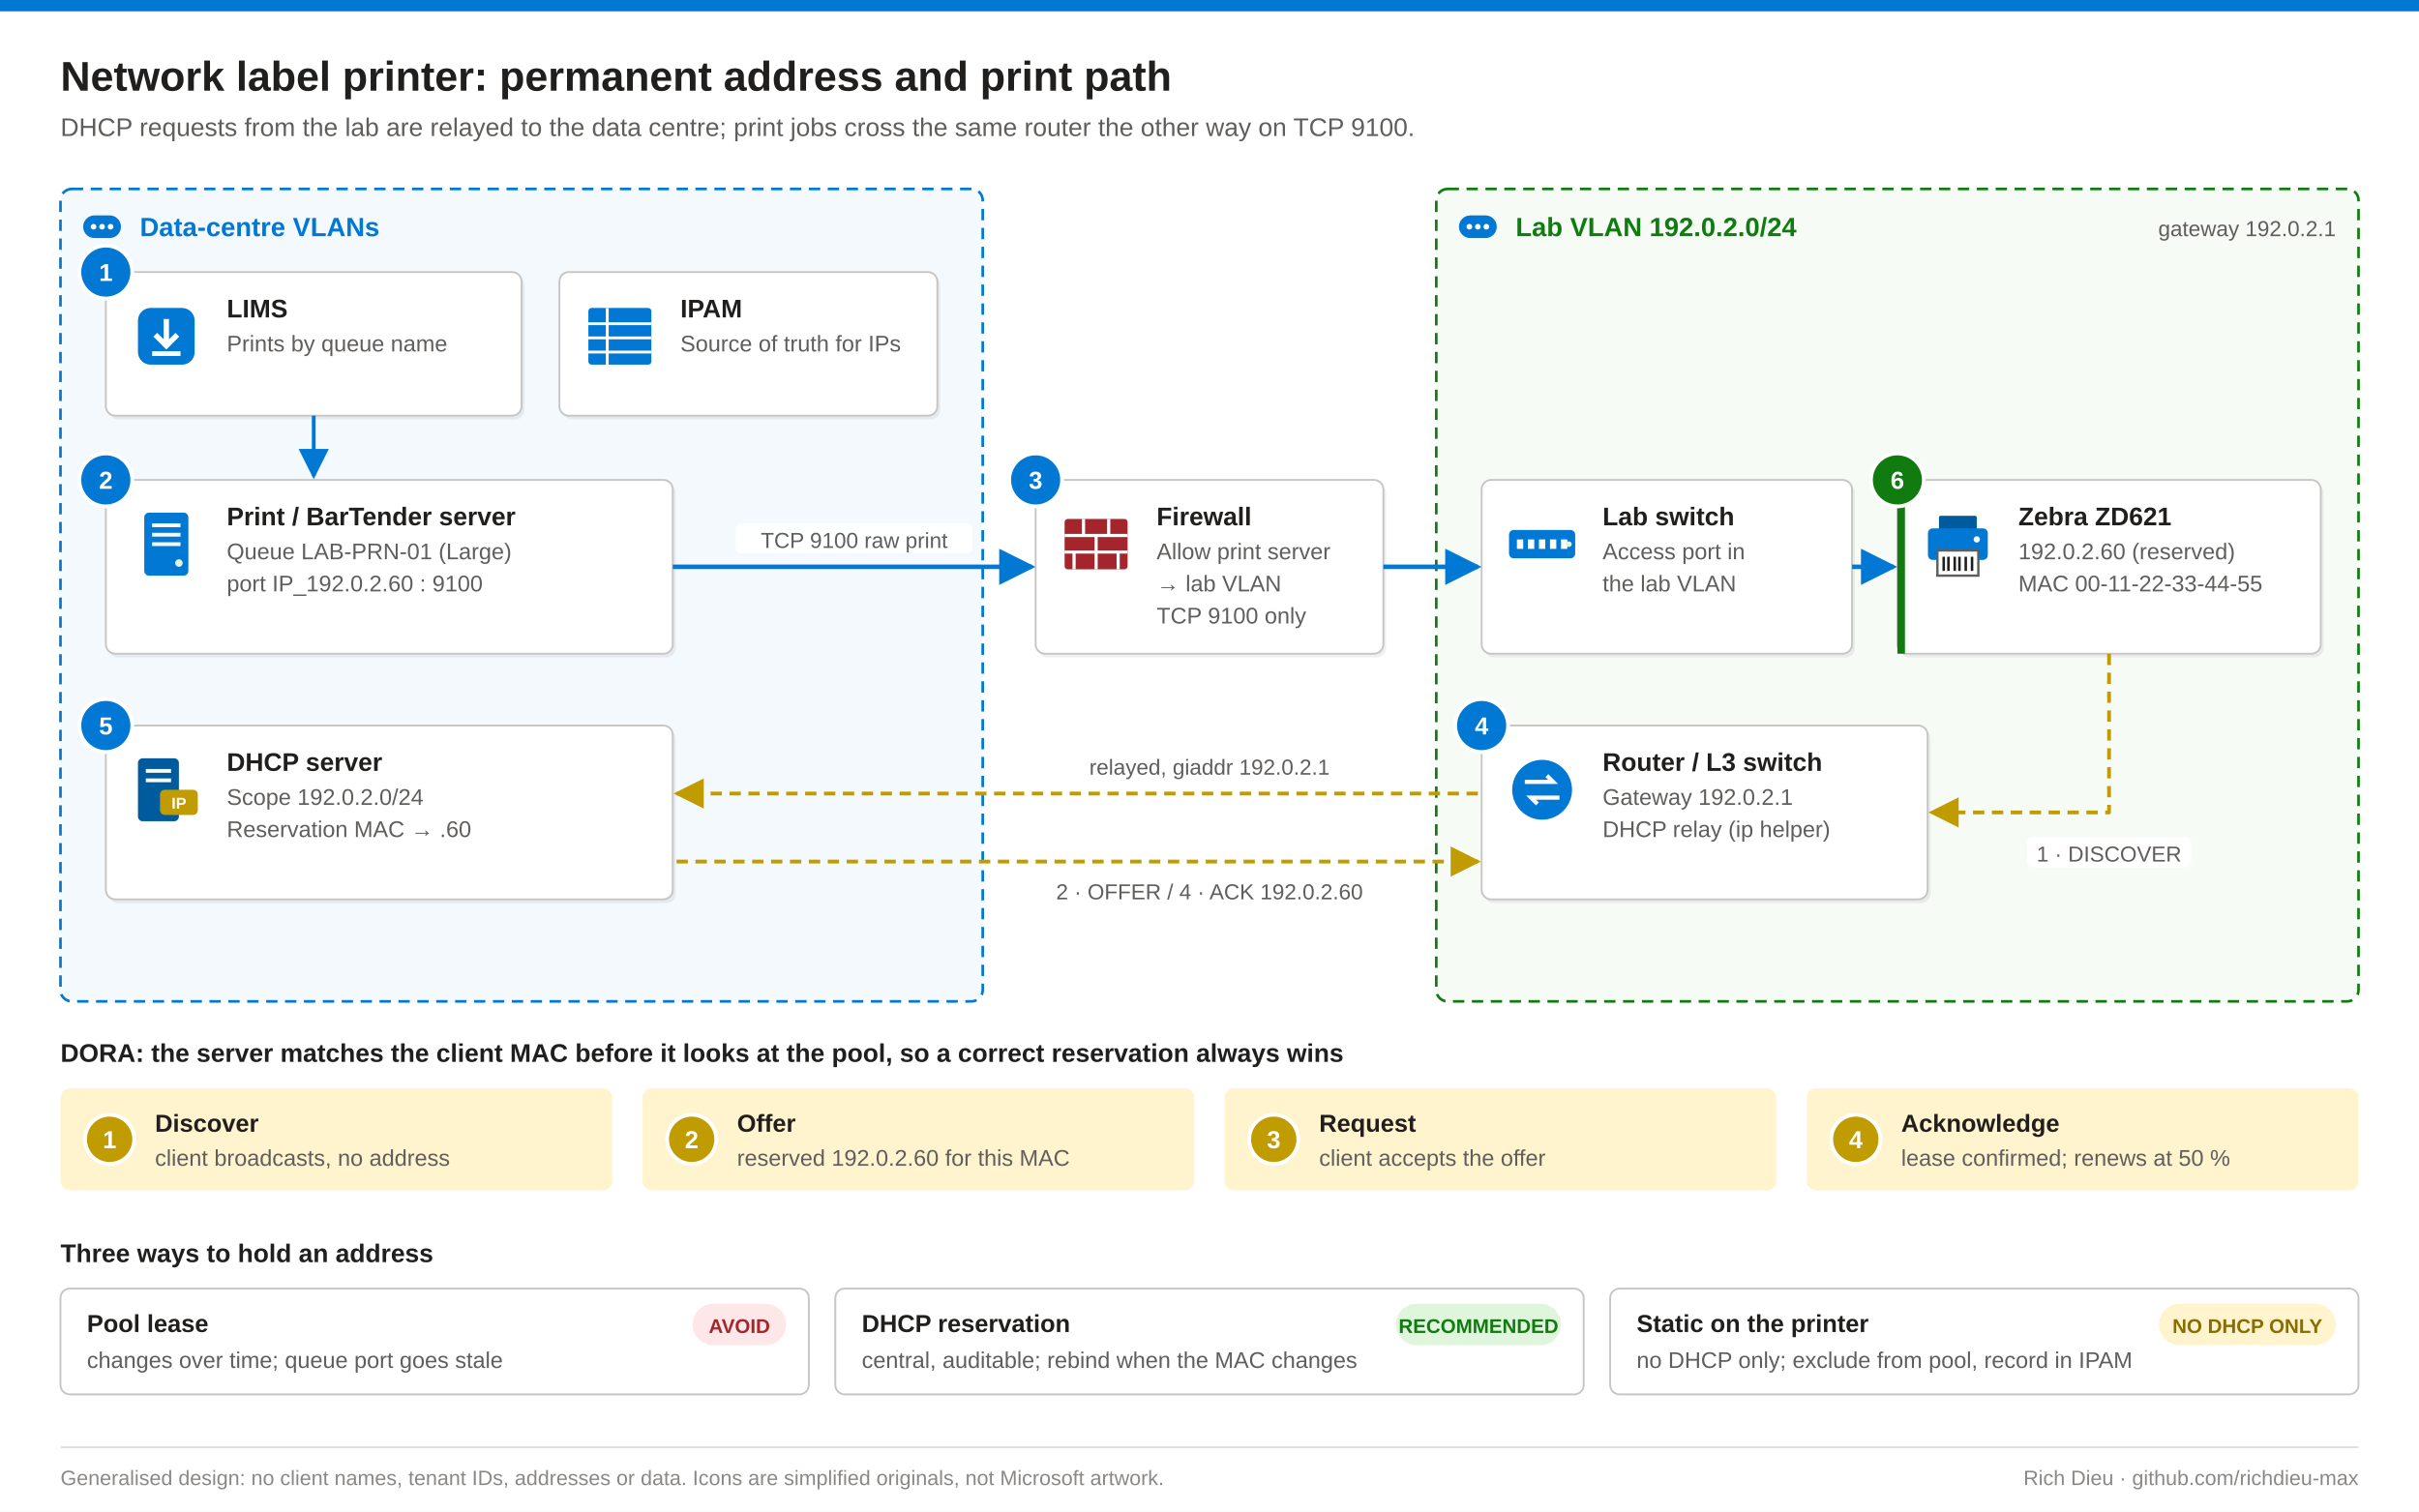
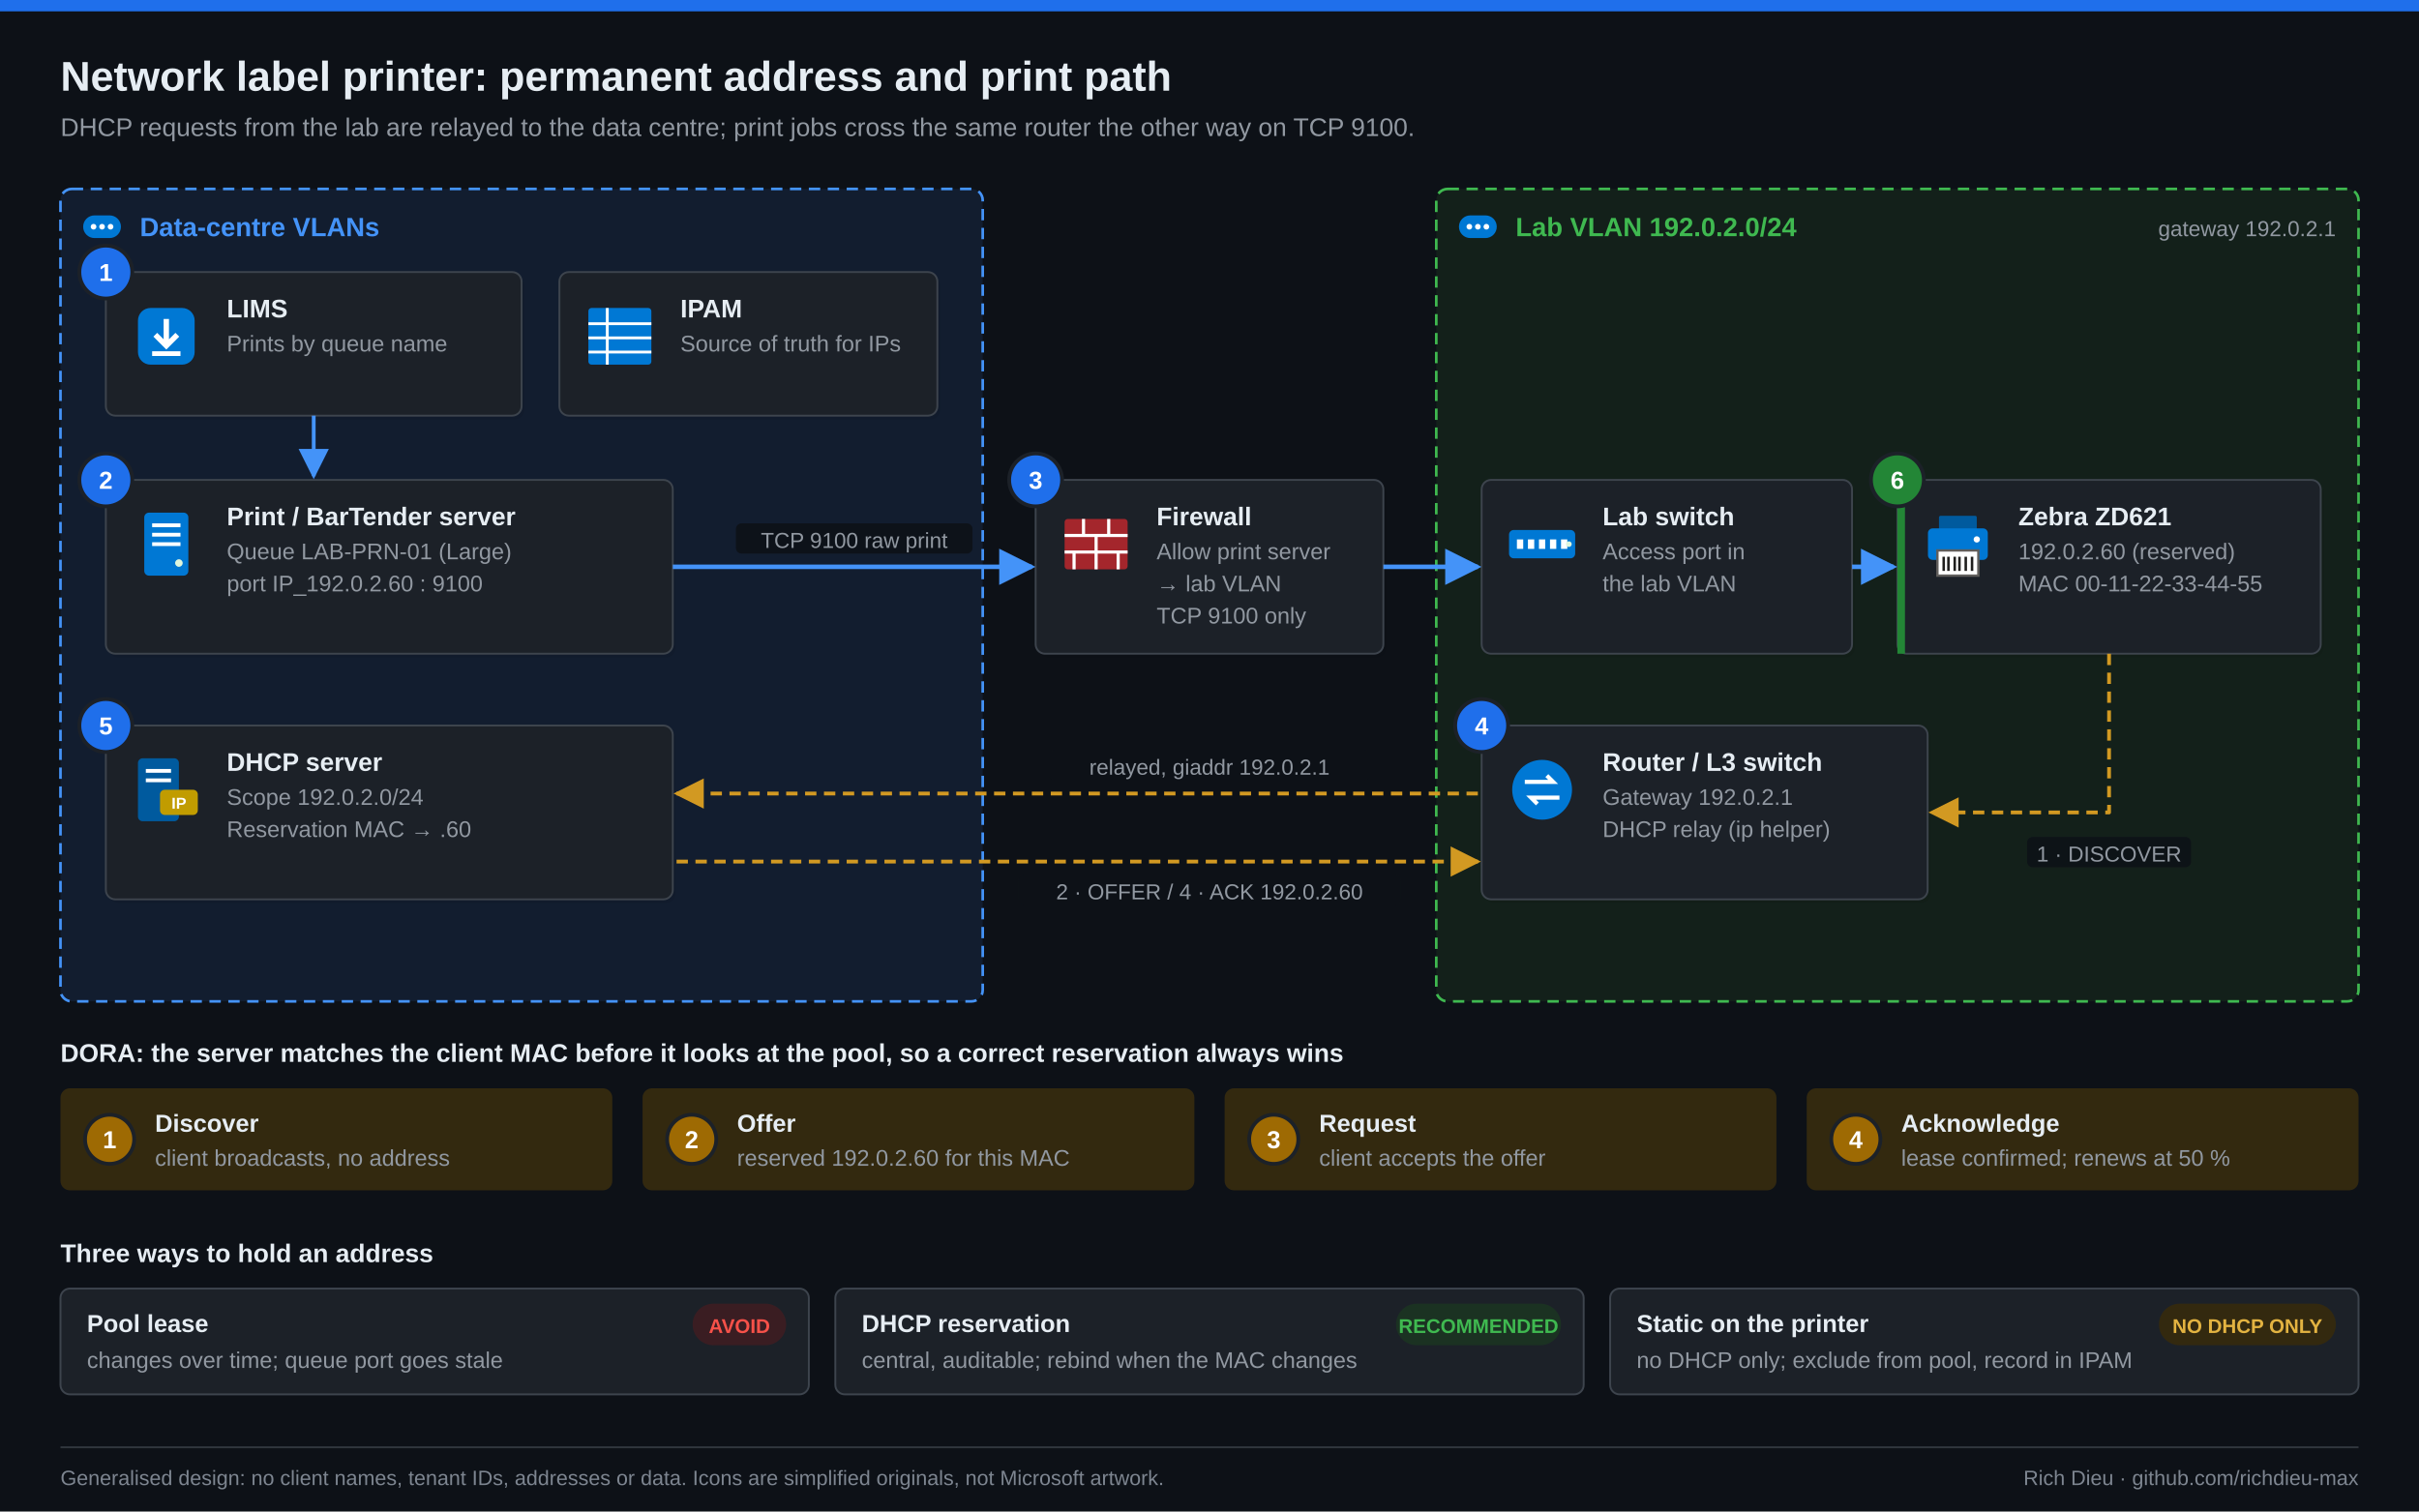
<svg xmlns="http://www.w3.org/2000/svg" viewBox="0 0 1280 800" width="1280" height="800" role="img" aria-label="Network label printer: permanent address and print path">
  <defs>
    <marker id="m0078D4" viewBox="0 0 10 10" refX="9" refY="5" markerWidth="8" markerHeight="8" orient="auto">
-       <path d="M0,0 L10,5 L0,10 z" fill="#0078D4" />
+       <path d="M0,0 L10,5 L0,10 z" fill="#4493F8" />
    </marker>
    <marker id="m0078D4s" viewBox="0 0 10 10" refX="1" refY="5" markerWidth="8" markerHeight="8" orient="auto">
-       <path d="M10,0 L0,5 L10,10 z" fill="#0078D4" />
+       <path d="M10,0 L0,5 L10,10 z" fill="#4493F8" />
    </marker>
    <marker id="mC19C00" viewBox="0 0 10 10" refX="9" refY="5" markerWidth="8" markerHeight="8" orient="auto">
-       <path d="M0,0 L10,5 L0,10 z" fill="#C19C00" />
+       <path d="M0,0 L10,5 L0,10 z" fill="#D29922" />
    </marker>
    <marker id="mC19C00s" viewBox="0 0 10 10" refX="1" refY="5" markerWidth="8" markerHeight="8" orient="auto">
-       <path d="M10,0 L0,5 L10,10 z" fill="#C19C00" />
+       <path d="M10,0 L0,5 L10,10 z" fill="#D29922" />
    </marker>
  </defs>
-   <rect width="1280" height="800" fill="#fff" />
-   <rect x="0" y="0" width="1280" height="6" fill="#0078D4" />
-   <text x="32" y="48" font-family="'Segoe UI', 'Segoe UI Web', -apple-system, BlinkMacSystemFont, 'Helvetica Neue', Arial, sans-serif" font-size="22" font-weight="600" fill="#201F1E">Network label printer: permanent address and print path</text>
-   <text x="32" y="72" font-family="'Segoe UI', 'Segoe UI Web', -apple-system, BlinkMacSystemFont, 'Helvetica Neue', Arial, sans-serif" font-size="13.5" fill="#605E5C">DHCP requests from the lab are relayed to the data centre; print jobs cross the same router the other way on TCP 9100.</text>
-   <rect x="32" y="100" width="488" height="430" rx="6" fill="#F3F9FD" stroke="#0078D4" stroke-width="1.4" stroke-dasharray="6 4" />
+   <rect width="1280" height="800" fill="#0D1117" />
+   <rect x="0" y="0" width="1280" height="6" fill="#1F6FEB" />
+   <text x="32" y="48" font-family="'Segoe UI', 'Segoe UI Web', -apple-system, BlinkMacSystemFont, 'Helvetica Neue', Arial, sans-serif" font-size="22" font-weight="600" fill="#E6EDF3">Network label printer: permanent address and print path</text>
+   <text x="32" y="72" font-family="'Segoe UI', 'Segoe UI Web', -apple-system, BlinkMacSystemFont, 'Helvetica Neue', Arial, sans-serif" font-size="13.5" fill="#9198A1">DHCP requests from the lab are relayed to the data centre; print jobs cross the same router the other way on TCP 9100.</text>
+   <rect x="32" y="100" width="488" height="430" rx="6" fill="#121D2F" stroke="#4493F8" stroke-width="1.4" stroke-dasharray="6 4" />
  <g transform="translate(42,108) scale(0.5)">
    <rect x="4" y="12" width="40" height="24" rx="12" fill="#0078D4" />
    <circle cx="15" cy="24" r="3" fill="#fff" />
    <circle cx="24" cy="24" r="3" fill="#fff" />
    <circle cx="33" cy="24" r="3" fill="#fff" />
  </g>
-   <text x="74" y="125" font-family="'Segoe UI', 'Segoe UI Web', -apple-system, BlinkMacSystemFont, 'Helvetica Neue', Arial, sans-serif" font-size="14" font-weight="600" fill="#0078D4" text-anchor="start">Data-centre VLANs</text>
-   <rect x="760" y="100" width="488" height="430" rx="6" fill="#F6FBF6" stroke="#107C10" stroke-width="1.4" stroke-dasharray="6 4" />
+   <text x="74" y="125" font-family="'Segoe UI', 'Segoe UI Web', -apple-system, BlinkMacSystemFont, 'Helvetica Neue', Arial, sans-serif" font-size="14" font-weight="600" fill="#4493F8" text-anchor="start">Data-centre VLANs</text>
+   <rect x="760" y="100" width="488" height="430" rx="6" fill="#13201A" stroke="#3FB950" stroke-width="1.4" stroke-dasharray="6 4" />
  <g transform="translate(770,108) scale(0.5)">
    <rect x="4" y="12" width="40" height="24" rx="12" fill="#0078D4" />
    <circle cx="15" cy="24" r="3" fill="#fff" />
    <circle cx="24" cy="24" r="3" fill="#fff" />
    <circle cx="33" cy="24" r="3" fill="#fff" />
  </g>
-   <text x="802" y="125" font-family="'Segoe UI', 'Segoe UI Web', -apple-system, BlinkMacSystemFont, 'Helvetica Neue', Arial, sans-serif" font-size="14" font-weight="600" fill="#107C10" text-anchor="start">Lab VLAN 192.0.2.0/24</text>
-   <text x="1236" y="125" font-family="'Segoe UI', 'Segoe UI Web', -apple-system, BlinkMacSystemFont, 'Helvetica Neue', Arial, sans-serif" font-size="11.5" font-weight="400" fill="#605E5C" text-anchor="end">gateway 192.0.2.1</text>
+   <text x="802" y="125" font-family="'Segoe UI', 'Segoe UI Web', -apple-system, BlinkMacSystemFont, 'Helvetica Neue', Arial, sans-serif" font-size="14" font-weight="600" fill="#3FB950" text-anchor="start">Lab VLAN 192.0.2.0/24</text>
+   <text x="1236" y="125" font-family="'Segoe UI', 'Segoe UI Web', -apple-system, BlinkMacSystemFont, 'Helvetica Neue', Arial, sans-serif" font-size="11.5" font-weight="400" fill="#9198A1" text-anchor="end">gateway 192.0.2.1</text>
  <rect x="57.5" y="146" width="220" height="76" rx="5" fill="#000" opacity="0.06" />
-   <rect x="56" y="144" width="220" height="76" rx="5" fill="#fff" stroke="#C8C6C4" stroke-width="1" />
+   <rect x="56" y="144" width="220" height="76" rx="5" fill="#1C2128" stroke="#3D444D" stroke-width="1" />
  <rect x="297.5" y="146" width="200" height="76" rx="5" fill="#000" opacity="0.06" />
-   <rect x="296" y="144" width="200" height="76" rx="5" fill="#fff" stroke="#C8C6C4" stroke-width="1" />
+   <rect x="296" y="144" width="200" height="76" rx="5" fill="#1C2128" stroke="#3D444D" stroke-width="1" />
  <rect x="57.5" y="256" width="300" height="92" rx="5" fill="#000" opacity="0.06" />
-   <rect x="56" y="254" width="300" height="92" rx="5" fill="#fff" stroke="#C8C6C4" stroke-width="1" />
+   <rect x="56" y="254" width="300" height="92" rx="5" fill="#1C2128" stroke="#3D444D" stroke-width="1" />
  <rect x="57.5" y="386" width="300" height="92" rx="5" fill="#000" opacity="0.06" />
-   <rect x="56" y="384" width="300" height="92" rx="5" fill="#fff" stroke="#C8C6C4" stroke-width="1" />
+   <rect x="56" y="384" width="300" height="92" rx="5" fill="#1C2128" stroke="#3D444D" stroke-width="1" />
  <rect x="549.5" y="256" width="184" height="92" rx="5" fill="#000" opacity="0.06" />
-   <rect x="548" y="254" width="184" height="92" rx="5" fill="#fff" stroke="#C8C6C4" stroke-width="1" />
+   <rect x="548" y="254" width="184" height="92" rx="5" fill="#1C2128" stroke="#3D444D" stroke-width="1" />
  <rect x="785.5" y="386" width="236" height="92" rx="5" fill="#000" opacity="0.06" />
-   <rect x="784" y="384" width="236" height="92" rx="5" fill="#fff" stroke="#C8C6C4" stroke-width="1" />
+   <rect x="784" y="384" width="236" height="92" rx="5" fill="#1C2128" stroke="#3D444D" stroke-width="1" />
  <rect x="785.5" y="256" width="196" height="92" rx="5" fill="#000" opacity="0.06" />
-   <rect x="784" y="254" width="196" height="92" rx="5" fill="#fff" stroke="#C8C6C4" stroke-width="1" />
+   <rect x="784" y="254" width="196" height="92" rx="5" fill="#1C2128" stroke="#3D444D" stroke-width="1" />
  <rect x="1005.5" y="256" width="224" height="92" rx="5" fill="#000" opacity="0.06" />
-   <rect x="1004" y="254" width="224" height="92" rx="5" fill="#fff" stroke="#C8C6C4" stroke-width="1" />
-   <rect x="1004" y="254" width="4" height="92" rx="0" fill="#107C10" />
-   <path d="M166,220 L166,252" fill="none" stroke="#0078D4" stroke-width="2" marker-end="url(#m0078D4)" stroke-linejoin="round" />
-   <path d="M356,300 L546,300" fill="none" stroke="#0078D4" stroke-width="2.4" marker-end="url(#m0078D4)" stroke-linejoin="round" />
-   <path d="M732,300 L782,300" fill="none" stroke="#0078D4" stroke-width="2.4" marker-end="url(#m0078D4)" stroke-linejoin="round" />
-   <path d="M980,300 L1002,300" fill="none" stroke="#0078D4" stroke-width="2.4" marker-end="url(#m0078D4)" stroke-linejoin="round" />
-   <path d="M1116,346 L1116,430 L1022,430" fill="none" stroke="#C19C00" stroke-width="2" stroke-dasharray="6 4" marker-end="url(#mC19C00)" stroke-linejoin="round" />
-   <path d="M782,420 L358,420" fill="none" stroke="#C19C00" stroke-width="2" stroke-dasharray="6 4" marker-end="url(#mC19C00)" stroke-linejoin="round" />
-   <path d="M358,456 L782,456" fill="none" stroke="#C19C00" stroke-width="2" stroke-dasharray="6 4" marker-end="url(#mC19C00)" stroke-linejoin="round" />
-   <rect x="32" y="576" width="292" height="54" rx="5" fill="#FFF4CE" />
-   <rect x="340" y="576" width="292" height="54" rx="5" fill="#FFF4CE" />
-   <rect x="648" y="576" width="292" height="54" rx="5" fill="#FFF4CE" />
-   <rect x="956" y="576" width="292" height="54" rx="5" fill="#FFF4CE" />
-   <rect x="32" y="682" width="396" height="56" rx="5" fill="#fff" stroke="#C8C6C4" stroke-width="1" />
-   <rect x="442" y="682" width="396" height="56" rx="5" fill="#fff" stroke="#C8C6C4" stroke-width="1" />
-   <rect x="852" y="682" width="396" height="56" rx="5" fill="#fff" stroke="#C8C6C4" stroke-width="1" />
+   <rect x="1004" y="254" width="224" height="92" rx="5" fill="#1C2128" stroke="#3D444D" stroke-width="1" />
+   <rect x="1004" y="254" width="4" height="92" rx="0" fill="#238636" />
+   <path d="M166,220 L166,252" fill="none" stroke="#4493F8" stroke-width="2" marker-end="url(#m0078D4)" stroke-linejoin="round" />
+   <path d="M356,300 L546,300" fill="none" stroke="#4493F8" stroke-width="2.4" marker-end="url(#m0078D4)" stroke-linejoin="round" />
+   <path d="M732,300 L782,300" fill="none" stroke="#4493F8" stroke-width="2.4" marker-end="url(#m0078D4)" stroke-linejoin="round" />
+   <path d="M980,300 L1002,300" fill="none" stroke="#4493F8" stroke-width="2.4" marker-end="url(#m0078D4)" stroke-linejoin="round" />
+   <path d="M1116,346 L1116,430 L1022,430" fill="none" stroke="#D29922" stroke-width="2" stroke-dasharray="6 4" marker-end="url(#mC19C00)" stroke-linejoin="round" />
+   <path d="M782,420 L358,420" fill="none" stroke="#D29922" stroke-width="2" stroke-dasharray="6 4" marker-end="url(#mC19C00)" stroke-linejoin="round" />
+   <path d="M358,456 L782,456" fill="none" stroke="#D29922" stroke-width="2" stroke-dasharray="6 4" marker-end="url(#mC19C00)" stroke-linejoin="round" />
+   <rect x="32" y="576" width="292" height="54" rx="5" fill="#33290F" />
+   <rect x="340" y="576" width="292" height="54" rx="5" fill="#33290F" />
+   <rect x="648" y="576" width="292" height="54" rx="5" fill="#33290F" />
+   <rect x="956" y="576" width="292" height="54" rx="5" fill="#33290F" />
+   <rect x="32" y="682" width="396" height="56" rx="5" fill="#1C2128" stroke="#3D444D" stroke-width="1" />
+   <rect x="442" y="682" width="396" height="56" rx="5" fill="#1C2128" stroke="#3D444D" stroke-width="1" />
+   <rect x="852" y="682" width="396" height="56" rx="5" fill="#1C2128" stroke="#3D444D" stroke-width="1" />
  <g transform="translate(68,158) scale(0.8333)">
    <rect x="6" y="6" width="36" height="36" rx="8" fill="#0078D4" />
    <path d="M24 13 v16 M17 23 l7 7 7-7" stroke="#fff" stroke-width="3.4" fill="none" />
    <path d="M15 35 h18" stroke="#fff" stroke-width="3" />
  </g>
-   <text x="120" y="168" font-family="'Segoe UI', 'Segoe UI Web', -apple-system, BlinkMacSystemFont, 'Helvetica Neue', Arial, sans-serif" font-size="13.5" font-weight="600" fill="#201F1E" text-anchor="start">LIMS</text>
-   <text x="120" y="186" font-family="'Segoe UI', 'Segoe UI Web', -apple-system, BlinkMacSystemFont, 'Helvetica Neue', Arial, sans-serif" font-size="12" font-weight="400" fill="#605E5C" text-anchor="start">Prints by queue name</text>
-   <circle cx="56" cy="144" r="15" fill="#fff" />
-   <circle cx="56" cy="144" r="13" fill="#0078D4" />
+   <text x="120" y="168" font-family="'Segoe UI', 'Segoe UI Web', -apple-system, BlinkMacSystemFont, 'Helvetica Neue', Arial, sans-serif" font-size="13.5" font-weight="600" fill="#E6EDF3" text-anchor="start">LIMS</text>
+   <text x="120" y="186" font-family="'Segoe UI', 'Segoe UI Web', -apple-system, BlinkMacSystemFont, 'Helvetica Neue', Arial, sans-serif" font-size="12" font-weight="400" fill="#9198A1" text-anchor="start">Prints by queue name</text>
+   <circle cx="56" cy="144" r="15" fill="#1C2128" />
+   <circle cx="56" cy="144" r="13" fill="#1F6FEB" />
  <text x="56" y="148.7" font-family="'Segoe UI', 'Segoe UI Web', -apple-system, BlinkMacSystemFont, 'Helvetica Neue', Arial, sans-serif" font-size="13" font-weight="700" fill="#fff" text-anchor="middle">1</text>
  <g transform="translate(308,158) scale(0.8333)">
    <rect x="4" y="6" width="40" height="36" rx="2" fill="#0078D4" />
    <path d="M4 16 h40 M4 25 h40 M4 34 h40 M16 6 v36" stroke="#fff" stroke-width="1.8" />
  </g>
-   <text x="360" y="168" font-family="'Segoe UI', 'Segoe UI Web', -apple-system, BlinkMacSystemFont, 'Helvetica Neue', Arial, sans-serif" font-size="13.5" font-weight="600" fill="#201F1E" text-anchor="start">IPAM</text>
-   <text x="360" y="186" font-family="'Segoe UI', 'Segoe UI Web', -apple-system, BlinkMacSystemFont, 'Helvetica Neue', Arial, sans-serif" font-size="12" font-weight="400" fill="#605E5C" text-anchor="start">Source of truth for IPs</text>
+   <text x="360" y="168" font-family="'Segoe UI', 'Segoe UI Web', -apple-system, BlinkMacSystemFont, 'Helvetica Neue', Arial, sans-serif" font-size="13.5" font-weight="600" fill="#E6EDF3" text-anchor="start">IPAM</text>
+   <text x="360" y="186" font-family="'Segoe UI', 'Segoe UI Web', -apple-system, BlinkMacSystemFont, 'Helvetica Neue', Arial, sans-serif" font-size="12" font-weight="400" fill="#9198A1" text-anchor="start">Source of truth for IPs</text>
  <g transform="translate(68,268) scale(0.8333)">
    <rect x="10" y="4" width="28" height="40" rx="3" fill="#0078D4" />
    <path d="M15 12 h18 M15 18 h18 M15 24 h18" stroke="#fff" stroke-width="2.4" />
    <circle cx="32" cy="36" r="2.4" fill="#DFF6DD" />
  </g>
-   <text x="120" y="278" font-family="'Segoe UI', 'Segoe UI Web', -apple-system, BlinkMacSystemFont, 'Helvetica Neue', Arial, sans-serif" font-size="13.5" font-weight="600" fill="#201F1E" text-anchor="start">Print / BarTender server</text>
-   <text x="120" y="296" font-family="'Segoe UI', 'Segoe UI Web', -apple-system, BlinkMacSystemFont, 'Helvetica Neue', Arial, sans-serif" font-size="12" font-weight="400" fill="#605E5C" text-anchor="start">Queue LAB-PRN-01 (Large)</text>
-   <text x="120" y="313" font-family="'Segoe UI', 'Segoe UI Web', -apple-system, BlinkMacSystemFont, 'Helvetica Neue', Arial, sans-serif" font-size="12" font-weight="400" fill="#605E5C" text-anchor="start">port IP_192.0.2.60 : 9100</text>
-   <circle cx="56" cy="254" r="15" fill="#fff" />
-   <circle cx="56" cy="254" r="13" fill="#0078D4" />
+   <text x="120" y="278" font-family="'Segoe UI', 'Segoe UI Web', -apple-system, BlinkMacSystemFont, 'Helvetica Neue', Arial, sans-serif" font-size="13.5" font-weight="600" fill="#E6EDF3" text-anchor="start">Print / BarTender server</text>
+   <text x="120" y="296" font-family="'Segoe UI', 'Segoe UI Web', -apple-system, BlinkMacSystemFont, 'Helvetica Neue', Arial, sans-serif" font-size="12" font-weight="400" fill="#9198A1" text-anchor="start">Queue LAB-PRN-01 (Large)</text>
+   <text x="120" y="313" font-family="'Segoe UI', 'Segoe UI Web', -apple-system, BlinkMacSystemFont, 'Helvetica Neue', Arial, sans-serif" font-size="12" font-weight="400" fill="#9198A1" text-anchor="start">port IP_192.0.2.60 : 9100</text>
+   <circle cx="56" cy="254" r="15" fill="#1C2128" />
+   <circle cx="56" cy="254" r="13" fill="#1F6FEB" />
  <text x="56" y="258.7" font-family="'Segoe UI', 'Segoe UI Web', -apple-system, BlinkMacSystemFont, 'Helvetica Neue', Arial, sans-serif" font-size="13" font-weight="700" fill="#fff" text-anchor="middle">2</text>
  <g transform="translate(68,398) scale(0.8333)">
    <rect x="6" y="4" width="26" height="40" rx="3" fill="#005A9E" />
    <path d="M11 12 h16 M11 18 h16" stroke="#fff" stroke-width="2.4" />
    <rect x="20" y="24" width="24" height="16" rx="3" fill="#C19C00" />
    <text x="32" y="36" font-family="Arial" font-weight="700" font-size="10" fill="#fff" text-anchor="middle">IP</text>
  </g>
-   <text x="120" y="408" font-family="'Segoe UI', 'Segoe UI Web', -apple-system, BlinkMacSystemFont, 'Helvetica Neue', Arial, sans-serif" font-size="13.5" font-weight="600" fill="#201F1E" text-anchor="start">DHCP server</text>
-   <text x="120" y="426" font-family="'Segoe UI', 'Segoe UI Web', -apple-system, BlinkMacSystemFont, 'Helvetica Neue', Arial, sans-serif" font-size="12" font-weight="400" fill="#605E5C" text-anchor="start">Scope 192.0.2.0/24</text>
-   <text x="120" y="443" font-family="'Segoe UI', 'Segoe UI Web', -apple-system, BlinkMacSystemFont, 'Helvetica Neue', Arial, sans-serif" font-size="12" font-weight="400" fill="#605E5C" text-anchor="start">Reservation MAC → .60</text>
-   <circle cx="56" cy="384" r="15" fill="#fff" />
-   <circle cx="56" cy="384" r="13" fill="#0078D4" />
+   <text x="120" y="408" font-family="'Segoe UI', 'Segoe UI Web', -apple-system, BlinkMacSystemFont, 'Helvetica Neue', Arial, sans-serif" font-size="13.5" font-weight="600" fill="#E6EDF3" text-anchor="start">DHCP server</text>
+   <text x="120" y="426" font-family="'Segoe UI', 'Segoe UI Web', -apple-system, BlinkMacSystemFont, 'Helvetica Neue', Arial, sans-serif" font-size="12" font-weight="400" fill="#9198A1" text-anchor="start">Scope 192.0.2.0/24</text>
+   <text x="120" y="443" font-family="'Segoe UI', 'Segoe UI Web', -apple-system, BlinkMacSystemFont, 'Helvetica Neue', Arial, sans-serif" font-size="12" font-weight="400" fill="#9198A1" text-anchor="start">Reservation MAC → .60</text>
+   <circle cx="56" cy="384" r="15" fill="#1C2128" />
+   <circle cx="56" cy="384" r="13" fill="#1F6FEB" />
  <text x="56" y="388.7" font-family="'Segoe UI', 'Segoe UI Web', -apple-system, BlinkMacSystemFont, 'Helvetica Neue', Arial, sans-serif" font-size="13" font-weight="700" fill="#fff" text-anchor="middle">5</text>
  <g transform="translate(560,268) scale(0.8333)">
    <rect x="4" y="8" width="40" height="32" rx="2" fill="#A4262C" />
    <path d="M4 18.5 h40 M4 29 h40 M16 8 v10.5 M32 8 v10.5 M24 18.5 v10.5 M10 29 v11 M38 29 v11 M24 29 v11" stroke="#fff" stroke-width="2" />
  </g>
-   <text x="612" y="278" font-family="'Segoe UI', 'Segoe UI Web', -apple-system, BlinkMacSystemFont, 'Helvetica Neue', Arial, sans-serif" font-size="13.5" font-weight="600" fill="#201F1E" text-anchor="start">Firewall</text>
-   <text x="612" y="296" font-family="'Segoe UI', 'Segoe UI Web', -apple-system, BlinkMacSystemFont, 'Helvetica Neue', Arial, sans-serif" font-size="12" font-weight="400" fill="#605E5C" text-anchor="start">Allow print server</text>
-   <text x="612" y="313" font-family="'Segoe UI', 'Segoe UI Web', -apple-system, BlinkMacSystemFont, 'Helvetica Neue', Arial, sans-serif" font-size="12" font-weight="400" fill="#605E5C" text-anchor="start">→ lab VLAN</text>
-   <text x="612" y="330" font-family="'Segoe UI', 'Segoe UI Web', -apple-system, BlinkMacSystemFont, 'Helvetica Neue', Arial, sans-serif" font-size="12" font-weight="400" fill="#605E5C" text-anchor="start">TCP 9100 only</text>
-   <circle cx="548" cy="254" r="15" fill="#fff" />
-   <circle cx="548" cy="254" r="13" fill="#0078D4" />
+   <text x="612" y="278" font-family="'Segoe UI', 'Segoe UI Web', -apple-system, BlinkMacSystemFont, 'Helvetica Neue', Arial, sans-serif" font-size="13.5" font-weight="600" fill="#E6EDF3" text-anchor="start">Firewall</text>
+   <text x="612" y="296" font-family="'Segoe UI', 'Segoe UI Web', -apple-system, BlinkMacSystemFont, 'Helvetica Neue', Arial, sans-serif" font-size="12" font-weight="400" fill="#9198A1" text-anchor="start">Allow print server</text>
+   <text x="612" y="313" font-family="'Segoe UI', 'Segoe UI Web', -apple-system, BlinkMacSystemFont, 'Helvetica Neue', Arial, sans-serif" font-size="12" font-weight="400" fill="#9198A1" text-anchor="start">→ lab VLAN</text>
+   <text x="612" y="330" font-family="'Segoe UI', 'Segoe UI Web', -apple-system, BlinkMacSystemFont, 'Helvetica Neue', Arial, sans-serif" font-size="12" font-weight="400" fill="#9198A1" text-anchor="start">TCP 9100 only</text>
+   <circle cx="548" cy="254" r="15" fill="#1C2128" />
+   <circle cx="548" cy="254" r="13" fill="#1F6FEB" />
  <text x="548" y="258.7" font-family="'Segoe UI', 'Segoe UI Web', -apple-system, BlinkMacSystemFont, 'Helvetica Neue', Arial, sans-serif" font-size="13" font-weight="700" fill="#fff" text-anchor="middle">3</text>
  <g transform="translate(796,398) scale(0.8333)">
    <circle cx="24" cy="24" r="19" fill="#0078D4" />
    <path d="M13 19 h18 l-4 -4 M35 29 h-18 l4 4" stroke="#fff" stroke-width="2.6" fill="none" />
  </g>
-   <text x="848" y="408" font-family="'Segoe UI', 'Segoe UI Web', -apple-system, BlinkMacSystemFont, 'Helvetica Neue', Arial, sans-serif" font-size="13.5" font-weight="600" fill="#201F1E" text-anchor="start">Router / L3 switch</text>
-   <text x="848" y="426" font-family="'Segoe UI', 'Segoe UI Web', -apple-system, BlinkMacSystemFont, 'Helvetica Neue', Arial, sans-serif" font-size="12" font-weight="400" fill="#605E5C" text-anchor="start">Gateway 192.0.2.1</text>
-   <text x="848" y="443" font-family="'Segoe UI', 'Segoe UI Web', -apple-system, BlinkMacSystemFont, 'Helvetica Neue', Arial, sans-serif" font-size="12" font-weight="400" fill="#605E5C" text-anchor="start">DHCP relay (ip helper)</text>
-   <circle cx="784" cy="384" r="15" fill="#fff" />
-   <circle cx="784" cy="384" r="13" fill="#0078D4" />
+   <text x="848" y="408" font-family="'Segoe UI', 'Segoe UI Web', -apple-system, BlinkMacSystemFont, 'Helvetica Neue', Arial, sans-serif" font-size="13.5" font-weight="600" fill="#E6EDF3" text-anchor="start">Router / L3 switch</text>
+   <text x="848" y="426" font-family="'Segoe UI', 'Segoe UI Web', -apple-system, BlinkMacSystemFont, 'Helvetica Neue', Arial, sans-serif" font-size="12" font-weight="400" fill="#9198A1" text-anchor="start">Gateway 192.0.2.1</text>
+   <text x="848" y="443" font-family="'Segoe UI', 'Segoe UI Web', -apple-system, BlinkMacSystemFont, 'Helvetica Neue', Arial, sans-serif" font-size="12" font-weight="400" fill="#9198A1" text-anchor="start">DHCP relay (ip helper)</text>
+   <circle cx="784" cy="384" r="15" fill="#1C2128" />
+   <circle cx="784" cy="384" r="13" fill="#1F6FEB" />
  <text x="784" y="388.7" font-family="'Segoe UI', 'Segoe UI Web', -apple-system, BlinkMacSystemFont, 'Helvetica Neue', Arial, sans-serif" font-size="13" font-weight="700" fill="#fff" text-anchor="middle">4</text>
  <g transform="translate(796,268) scale(0.8333)">
    <rect x="3" y="15" width="42" height="18" rx="3" fill="#0078D4" />
    <rect x="8" y="21" width="4" height="6" fill="#fff" />
    <rect x="15" y="21" width="4" height="6" fill="#fff" />
    <rect x="22" y="21" width="4" height="6" fill="#fff" />
    <rect x="29" y="21" width="4" height="6" fill="#fff" />
    <rect x="36" y="21" width="4" height="6" fill="#fff" />
    <circle cx="41" cy="24" r="1.8" fill="#DFF6DD" />
  </g>
-   <text x="848" y="278" font-family="'Segoe UI', 'Segoe UI Web', -apple-system, BlinkMacSystemFont, 'Helvetica Neue', Arial, sans-serif" font-size="13.5" font-weight="600" fill="#201F1E" text-anchor="start">Lab switch</text>
-   <text x="848" y="296" font-family="'Segoe UI', 'Segoe UI Web', -apple-system, BlinkMacSystemFont, 'Helvetica Neue', Arial, sans-serif" font-size="12" font-weight="400" fill="#605E5C" text-anchor="start">Access port in</text>
-   <text x="848" y="313" font-family="'Segoe UI', 'Segoe UI Web', -apple-system, BlinkMacSystemFont, 'Helvetica Neue', Arial, sans-serif" font-size="12" font-weight="400" fill="#605E5C" text-anchor="start">the lab VLAN</text>
+   <text x="848" y="278" font-family="'Segoe UI', 'Segoe UI Web', -apple-system, BlinkMacSystemFont, 'Helvetica Neue', Arial, sans-serif" font-size="13.5" font-weight="600" fill="#E6EDF3" text-anchor="start">Lab switch</text>
+   <text x="848" y="296" font-family="'Segoe UI', 'Segoe UI Web', -apple-system, BlinkMacSystemFont, 'Helvetica Neue', Arial, sans-serif" font-size="12" font-weight="400" fill="#9198A1" text-anchor="start">Access port in</text>
+   <text x="848" y="313" font-family="'Segoe UI', 'Segoe UI Web', -apple-system, BlinkMacSystemFont, 'Helvetica Neue', Arial, sans-serif" font-size="12" font-weight="400" fill="#9198A1" text-anchor="start">the lab VLAN</text>
  <g transform="translate(1016,268) scale(0.8333)">
    <rect x="12" y="6" width="24" height="10" rx="1" fill="#005A9E" />
    <rect x="5" y="14" width="38" height="20" rx="3" fill="#0078D4" />
    <circle cx="36" cy="21" r="2" fill="#fff" />
    <rect x="11" y="28" width="26" height="16" fill="#fff" stroke="#605E5C" stroke-width="1.5" />
    <path d="M15 32 v9 M18 32 v9 M22 32 v9 M25 32 v9 M29 32 v9 M33 32 v9" stroke="#201F1E" stroke-width="1.6" />
  </g>
-   <text x="1068" y="278" font-family="'Segoe UI', 'Segoe UI Web', -apple-system, BlinkMacSystemFont, 'Helvetica Neue', Arial, sans-serif" font-size="13.5" font-weight="600" fill="#201F1E" text-anchor="start">Zebra ZD621</text>
-   <text x="1068" y="296" font-family="'Segoe UI', 'Segoe UI Web', -apple-system, BlinkMacSystemFont, 'Helvetica Neue', Arial, sans-serif" font-size="12" font-weight="400" fill="#605E5C" text-anchor="start">192.0.2.60 (reserved)</text>
-   <text x="1068" y="313" font-family="'Segoe UI', 'Segoe UI Web', -apple-system, BlinkMacSystemFont, 'Helvetica Neue', Arial, sans-serif" font-size="12" font-weight="400" fill="#605E5C" text-anchor="start">MAC 00-11-22-33-44-55</text>
-   <circle cx="1004" cy="254" r="15" fill="#fff" />
-   <circle cx="1004" cy="254" r="13" fill="#107C10" />
+   <text x="1068" y="278" font-family="'Segoe UI', 'Segoe UI Web', -apple-system, BlinkMacSystemFont, 'Helvetica Neue', Arial, sans-serif" font-size="13.5" font-weight="600" fill="#E6EDF3" text-anchor="start">Zebra ZD621</text>
+   <text x="1068" y="296" font-family="'Segoe UI', 'Segoe UI Web', -apple-system, BlinkMacSystemFont, 'Helvetica Neue', Arial, sans-serif" font-size="12" font-weight="400" fill="#9198A1" text-anchor="start">192.0.2.60 (reserved)</text>
+   <text x="1068" y="313" font-family="'Segoe UI', 'Segoe UI Web', -apple-system, BlinkMacSystemFont, 'Helvetica Neue', Arial, sans-serif" font-size="12" font-weight="400" fill="#9198A1" text-anchor="start">MAC 00-11-22-33-44-55</text>
+   <circle cx="1004" cy="254" r="15" fill="#1C2128" />
+   <circle cx="1004" cy="254" r="13" fill="#238636" />
  <text x="1004" y="258.7" font-family="'Segoe UI', 'Segoe UI Web', -apple-system, BlinkMacSystemFont, 'Helvetica Neue', Arial, sans-serif" font-size="13" font-weight="700" fill="#fff" text-anchor="middle">6</text>
-   <rect x="389.4" y="277" width="125.2" height="16" rx="3" fill="#fff" opacity="0.92" />
-   <text x="452" y="290" font-family="'Segoe UI', 'Segoe UI Web', -apple-system, BlinkMacSystemFont, 'Helvetica Neue', Arial, sans-serif" font-size="11.5" font-weight="400" fill="#605E5C" text-anchor="middle">TCP 9100 raw print</text>
-   <rect x="1072.6" y="443" width="86.8" height="16" rx="3" fill="#fff" opacity="0.92" />
-   <text x="1116" y="456" font-family="'Segoe UI', 'Segoe UI Web', -apple-system, BlinkMacSystemFont, 'Helvetica Neue', Arial, sans-serif" font-size="11.5" font-weight="400" fill="#605E5C" text-anchor="middle">1 · DISCOVER</text>
-   <rect x="555.0" y="397" width="170.0" height="16" rx="3" fill="#fff" opacity="0.92" />
-   <text x="640" y="410" font-family="'Segoe UI', 'Segoe UI Web', -apple-system, BlinkMacSystemFont, 'Helvetica Neue', Arial, sans-serif" font-size="11.5" font-weight="400" fill="#605E5C" text-anchor="middle">relayed, giaddr 192.0.2.1</text>
-   <rect x="539.0" y="463" width="202.0" height="16" rx="3" fill="#fff" opacity="0.92" />
-   <text x="640" y="476" font-family="'Segoe UI', 'Segoe UI Web', -apple-system, BlinkMacSystemFont, 'Helvetica Neue', Arial, sans-serif" font-size="11.5" font-weight="400" fill="#605E5C" text-anchor="middle">2 · OFFER / 4 · ACK 192.0.2.60</text>
-   <text x="32" y="562" font-family="'Segoe UI', 'Segoe UI Web', -apple-system, BlinkMacSystemFont, 'Helvetica Neue', Arial, sans-serif" font-size="13.5" font-weight="600" fill="#201F1E" text-anchor="start">DORA: the server matches the client MAC before it looks at the pool, so a correct reservation always wins</text>
-   <circle cx="58" cy="603" r="14" fill="#fff" />
-   <circle cx="58" cy="603" r="12" fill="#C19C00" />
+   <rect x="389.4" y="277" width="125.2" height="16" rx="3" fill="#0D1117" opacity="0.92" />
+   <text x="452" y="290" font-family="'Segoe UI', 'Segoe UI Web', -apple-system, BlinkMacSystemFont, 'Helvetica Neue', Arial, sans-serif" font-size="11.5" font-weight="400" fill="#9198A1" text-anchor="middle">TCP 9100 raw print</text>
+   <rect x="1072.6" y="443" width="86.8" height="16" rx="3" fill="#0D1117" opacity="0.92" />
+   <text x="1116" y="456" font-family="'Segoe UI', 'Segoe UI Web', -apple-system, BlinkMacSystemFont, 'Helvetica Neue', Arial, sans-serif" font-size="11.5" font-weight="400" fill="#9198A1" text-anchor="middle">1 · DISCOVER</text>
+   <rect x="555.0" y="397" width="170.0" height="16" rx="3" fill="#0D1117" opacity="0.92" />
+   <text x="640" y="410" font-family="'Segoe UI', 'Segoe UI Web', -apple-system, BlinkMacSystemFont, 'Helvetica Neue', Arial, sans-serif" font-size="11.5" font-weight="400" fill="#9198A1" text-anchor="middle">relayed, giaddr 192.0.2.1</text>
+   <rect x="539.0" y="463" width="202.0" height="16" rx="3" fill="#0D1117" opacity="0.92" />
+   <text x="640" y="476" font-family="'Segoe UI', 'Segoe UI Web', -apple-system, BlinkMacSystemFont, 'Helvetica Neue', Arial, sans-serif" font-size="11.5" font-weight="400" fill="#9198A1" text-anchor="middle">2 · OFFER / 4 · ACK 192.0.2.60</text>
+   <text x="32" y="562" font-family="'Segoe UI', 'Segoe UI Web', -apple-system, BlinkMacSystemFont, 'Helvetica Neue', Arial, sans-serif" font-size="13.5" font-weight="600" fill="#E6EDF3" text-anchor="start">DORA: the server matches the client MAC before it looks at the pool, so a correct reservation always wins</text>
+   <circle cx="58" cy="603" r="14" fill="#1C2128" />
+   <circle cx="58" cy="603" r="12" fill="#9E6A03" />
  <text x="58" y="607.7" font-family="'Segoe UI', 'Segoe UI Web', -apple-system, BlinkMacSystemFont, 'Helvetica Neue', Arial, sans-serif" font-size="13" font-weight="700" fill="#fff" text-anchor="middle">1</text>
-   <text x="82" y="599" font-family="'Segoe UI', 'Segoe UI Web', -apple-system, BlinkMacSystemFont, 'Helvetica Neue', Arial, sans-serif" font-size="13" font-weight="600" fill="#201F1E" text-anchor="start">Discover</text>
-   <text x="82" y="617" font-family="'Segoe UI', 'Segoe UI Web', -apple-system, BlinkMacSystemFont, 'Helvetica Neue', Arial, sans-serif" font-size="12" font-weight="400" fill="#605E5C" text-anchor="start">client broadcasts, no address</text>
-   <circle cx="366" cy="603" r="14" fill="#fff" />
-   <circle cx="366" cy="603" r="12" fill="#C19C00" />
+   <text x="82" y="599" font-family="'Segoe UI', 'Segoe UI Web', -apple-system, BlinkMacSystemFont, 'Helvetica Neue', Arial, sans-serif" font-size="13" font-weight="600" fill="#E6EDF3" text-anchor="start">Discover</text>
+   <text x="82" y="617" font-family="'Segoe UI', 'Segoe UI Web', -apple-system, BlinkMacSystemFont, 'Helvetica Neue', Arial, sans-serif" font-size="12" font-weight="400" fill="#9198A1" text-anchor="start">client broadcasts, no address</text>
+   <circle cx="366" cy="603" r="14" fill="#1C2128" />
+   <circle cx="366" cy="603" r="12" fill="#9E6A03" />
  <text x="366" y="607.7" font-family="'Segoe UI', 'Segoe UI Web', -apple-system, BlinkMacSystemFont, 'Helvetica Neue', Arial, sans-serif" font-size="13" font-weight="700" fill="#fff" text-anchor="middle">2</text>
-   <text x="390" y="599" font-family="'Segoe UI', 'Segoe UI Web', -apple-system, BlinkMacSystemFont, 'Helvetica Neue', Arial, sans-serif" font-size="13" font-weight="600" fill="#201F1E" text-anchor="start">Offer</text>
-   <text x="390" y="617" font-family="'Segoe UI', 'Segoe UI Web', -apple-system, BlinkMacSystemFont, 'Helvetica Neue', Arial, sans-serif" font-size="12" font-weight="400" fill="#605E5C" text-anchor="start">reserved 192.0.2.60 for this MAC</text>
-   <circle cx="674" cy="603" r="14" fill="#fff" />
-   <circle cx="674" cy="603" r="12" fill="#C19C00" />
+   <text x="390" y="599" font-family="'Segoe UI', 'Segoe UI Web', -apple-system, BlinkMacSystemFont, 'Helvetica Neue', Arial, sans-serif" font-size="13" font-weight="600" fill="#E6EDF3" text-anchor="start">Offer</text>
+   <text x="390" y="617" font-family="'Segoe UI', 'Segoe UI Web', -apple-system, BlinkMacSystemFont, 'Helvetica Neue', Arial, sans-serif" font-size="12" font-weight="400" fill="#9198A1" text-anchor="start">reserved 192.0.2.60 for this MAC</text>
+   <circle cx="674" cy="603" r="14" fill="#1C2128" />
+   <circle cx="674" cy="603" r="12" fill="#9E6A03" />
  <text x="674" y="607.7" font-family="'Segoe UI', 'Segoe UI Web', -apple-system, BlinkMacSystemFont, 'Helvetica Neue', Arial, sans-serif" font-size="13" font-weight="700" fill="#fff" text-anchor="middle">3</text>
-   <text x="698" y="599" font-family="'Segoe UI', 'Segoe UI Web', -apple-system, BlinkMacSystemFont, 'Helvetica Neue', Arial, sans-serif" font-size="13" font-weight="600" fill="#201F1E" text-anchor="start">Request</text>
-   <text x="698" y="617" font-family="'Segoe UI', 'Segoe UI Web', -apple-system, BlinkMacSystemFont, 'Helvetica Neue', Arial, sans-serif" font-size="12" font-weight="400" fill="#605E5C" text-anchor="start">client accepts the offer</text>
-   <circle cx="982" cy="603" r="14" fill="#fff" />
-   <circle cx="982" cy="603" r="12" fill="#C19C00" />
+   <text x="698" y="599" font-family="'Segoe UI', 'Segoe UI Web', -apple-system, BlinkMacSystemFont, 'Helvetica Neue', Arial, sans-serif" font-size="13" font-weight="600" fill="#E6EDF3" text-anchor="start">Request</text>
+   <text x="698" y="617" font-family="'Segoe UI', 'Segoe UI Web', -apple-system, BlinkMacSystemFont, 'Helvetica Neue', Arial, sans-serif" font-size="12" font-weight="400" fill="#9198A1" text-anchor="start">client accepts the offer</text>
+   <circle cx="982" cy="603" r="14" fill="#1C2128" />
+   <circle cx="982" cy="603" r="12" fill="#9E6A03" />
  <text x="982" y="607.7" font-family="'Segoe UI', 'Segoe UI Web', -apple-system, BlinkMacSystemFont, 'Helvetica Neue', Arial, sans-serif" font-size="13" font-weight="700" fill="#fff" text-anchor="middle">4</text>
-   <text x="1006" y="599" font-family="'Segoe UI', 'Segoe UI Web', -apple-system, BlinkMacSystemFont, 'Helvetica Neue', Arial, sans-serif" font-size="13" font-weight="600" fill="#201F1E" text-anchor="start">Acknowledge</text>
-   <text x="1006" y="617" font-family="'Segoe UI', 'Segoe UI Web', -apple-system, BlinkMacSystemFont, 'Helvetica Neue', Arial, sans-serif" font-size="12" font-weight="400" fill="#605E5C" text-anchor="start">lease confirmed; renews at 50 %</text>
-   <text x="32" y="668" font-family="'Segoe UI', 'Segoe UI Web', -apple-system, BlinkMacSystemFont, 'Helvetica Neue', Arial, sans-serif" font-size="13.5" font-weight="600" fill="#201F1E" text-anchor="start">Three ways to hold an address</text>
-   <text x="46" y="705" font-family="'Segoe UI', 'Segoe UI Web', -apple-system, BlinkMacSystemFont, 'Helvetica Neue', Arial, sans-serif" font-size="13" font-weight="600" fill="#201F1E" text-anchor="start">Pool lease</text>
-   <text x="46" y="724" font-family="'Segoe UI', 'Segoe UI Web', -apple-system, BlinkMacSystemFont, 'Helvetica Neue', Arial, sans-serif" font-size="12" font-weight="400" fill="#605E5C" text-anchor="start">changes over time; queue port goes stale</text>
-   <rect x="366.5" y="690" width="49.5" height="22" rx="11" fill="#FDE7E9" />
-   <text x="391.25" y="705.5" font-family="'Segoe UI', 'Segoe UI Web', -apple-system, BlinkMacSystemFont, 'Helvetica Neue', Arial, sans-serif" font-size="10.5" font-weight="600" fill="#A4262C" text-anchor="middle">AVOID</text>
-   <text x="456" y="705" font-family="'Segoe UI', 'Segoe UI Web', -apple-system, BlinkMacSystemFont, 'Helvetica Neue', Arial, sans-serif" font-size="13" font-weight="600" fill="#201F1E" text-anchor="start">DHCP reservation</text>
-   <text x="456" y="724" font-family="'Segoe UI', 'Segoe UI Web', -apple-system, BlinkMacSystemFont, 'Helvetica Neue', Arial, sans-serif" font-size="12" font-weight="400" fill="#605E5C" text-anchor="start">central, auditable; rebind when the MAC changes</text>
-   <rect x="738.7" y="690" width="87.3" height="22" rx="11" fill="#DFF6DD" />
-   <text x="782.35" y="705.5" font-family="'Segoe UI', 'Segoe UI Web', -apple-system, BlinkMacSystemFont, 'Helvetica Neue', Arial, sans-serif" font-size="10.5" font-weight="600" fill="#107C10" text-anchor="middle">RECOMMENDED</text>
-   <text x="866" y="705" font-family="'Segoe UI', 'Segoe UI Web', -apple-system, BlinkMacSystemFont, 'Helvetica Neue', Arial, sans-serif" font-size="13" font-weight="600" fill="#201F1E" text-anchor="start">Static on the printer</text>
-   <text x="866" y="724" font-family="'Segoe UI', 'Segoe UI Web', -apple-system, BlinkMacSystemFont, 'Helvetica Neue', Arial, sans-serif" font-size="12" font-weight="400" fill="#605E5C" text-anchor="start">no DHCP only; exclude from pool, record in IPAM</text>
-   <rect x="1142.4" y="690" width="93.6" height="22" rx="11" fill="#FFF4CE" />
-   <text x="1189.2" y="705.5" font-family="'Segoe UI', 'Segoe UI Web', -apple-system, BlinkMacSystemFont, 'Helvetica Neue', Arial, sans-serif" font-size="10.5" font-weight="600" fill="#8A6D00" text-anchor="middle">NO DHCP ONLY</text>
-   <line x1="32" y1="766" x2="1248" y2="766" stroke="#E1DFDD" />
-   <text x="32" y="786" font-family="'Segoe UI', 'Segoe UI Web', -apple-system, BlinkMacSystemFont, 'Helvetica Neue', Arial, sans-serif" font-size="11" fill="#8A8886">Generalised design: no client names, tenant IDs, addresses or data. Icons are simplified originals, not Microsoft artwork.</text>
-   <text x="1248" y="786" font-family="'Segoe UI', 'Segoe UI Web', -apple-system, BlinkMacSystemFont, 'Helvetica Neue', Arial, sans-serif" font-size="11" fill="#8A8886" text-anchor="end">Rich Dieu · github.com/richdieu-max</text>
+   <text x="1006" y="599" font-family="'Segoe UI', 'Segoe UI Web', -apple-system, BlinkMacSystemFont, 'Helvetica Neue', Arial, sans-serif" font-size="13" font-weight="600" fill="#E6EDF3" text-anchor="start">Acknowledge</text>
+   <text x="1006" y="617" font-family="'Segoe UI', 'Segoe UI Web', -apple-system, BlinkMacSystemFont, 'Helvetica Neue', Arial, sans-serif" font-size="12" font-weight="400" fill="#9198A1" text-anchor="start">lease confirmed; renews at 50 %</text>
+   <text x="32" y="668" font-family="'Segoe UI', 'Segoe UI Web', -apple-system, BlinkMacSystemFont, 'Helvetica Neue', Arial, sans-serif" font-size="13.5" font-weight="600" fill="#E6EDF3" text-anchor="start">Three ways to hold an address</text>
+   <text x="46" y="705" font-family="'Segoe UI', 'Segoe UI Web', -apple-system, BlinkMacSystemFont, 'Helvetica Neue', Arial, sans-serif" font-size="13" font-weight="600" fill="#E6EDF3" text-anchor="start">Pool lease</text>
+   <text x="46" y="724" font-family="'Segoe UI', 'Segoe UI Web', -apple-system, BlinkMacSystemFont, 'Helvetica Neue', Arial, sans-serif" font-size="12" font-weight="400" fill="#9198A1" text-anchor="start">changes over time; queue port goes stale</text>
+   <rect x="366.5" y="690" width="49.5" height="22" rx="11" fill="#3A1D22" />
+   <text x="391.25" y="705.5" font-family="'Segoe UI', 'Segoe UI Web', -apple-system, BlinkMacSystemFont, 'Helvetica Neue', Arial, sans-serif" font-size="10.5" font-weight="600" fill="#F85149" text-anchor="middle">AVOID</text>
+   <text x="456" y="705" font-family="'Segoe UI', 'Segoe UI Web', -apple-system, BlinkMacSystemFont, 'Helvetica Neue', Arial, sans-serif" font-size="13" font-weight="600" fill="#E6EDF3" text-anchor="start">DHCP reservation</text>
+   <text x="456" y="724" font-family="'Segoe UI', 'Segoe UI Web', -apple-system, BlinkMacSystemFont, 'Helvetica Neue', Arial, sans-serif" font-size="12" font-weight="400" fill="#9198A1" text-anchor="start">central, auditable; rebind when the MAC changes</text>
+   <rect x="738.7" y="690" width="87.3" height="22" rx="11" fill="#1B3222" />
+   <text x="782.35" y="705.5" font-family="'Segoe UI', 'Segoe UI Web', -apple-system, BlinkMacSystemFont, 'Helvetica Neue', Arial, sans-serif" font-size="10.5" font-weight="600" fill="#3FB950" text-anchor="middle">RECOMMENDED</text>
+   <text x="866" y="705" font-family="'Segoe UI', 'Segoe UI Web', -apple-system, BlinkMacSystemFont, 'Helvetica Neue', Arial, sans-serif" font-size="13" font-weight="600" fill="#E6EDF3" text-anchor="start">Static on the printer</text>
+   <text x="866" y="724" font-family="'Segoe UI', 'Segoe UI Web', -apple-system, BlinkMacSystemFont, 'Helvetica Neue', Arial, sans-serif" font-size="12" font-weight="400" fill="#9198A1" text-anchor="start">no DHCP only; exclude from pool, record in IPAM</text>
+   <rect x="1142.4" y="690" width="93.6" height="22" rx="11" fill="#33290F" />
+   <text x="1189.2" y="705.5" font-family="'Segoe UI', 'Segoe UI Web', -apple-system, BlinkMacSystemFont, 'Helvetica Neue', Arial, sans-serif" font-size="10.5" font-weight="600" fill="#E3B341" text-anchor="middle">NO DHCP ONLY</text>
+   <line x1="32" y1="766" x2="1248" y2="766" stroke="#30363D" />
+   <text x="32" y="786" font-family="'Segoe UI', 'Segoe UI Web', -apple-system, BlinkMacSystemFont, 'Helvetica Neue', Arial, sans-serif" font-size="11" fill="#7D8590">Generalised design: no client names, tenant IDs, addresses or data. Icons are simplified originals, not Microsoft artwork.</text>
+   <text x="1248" y="786" font-family="'Segoe UI', 'Segoe UI Web', -apple-system, BlinkMacSystemFont, 'Helvetica Neue', Arial, sans-serif" font-size="11" fill="#7D8590" text-anchor="end">Rich Dieu · github.com/richdieu-max</text>
</svg>
